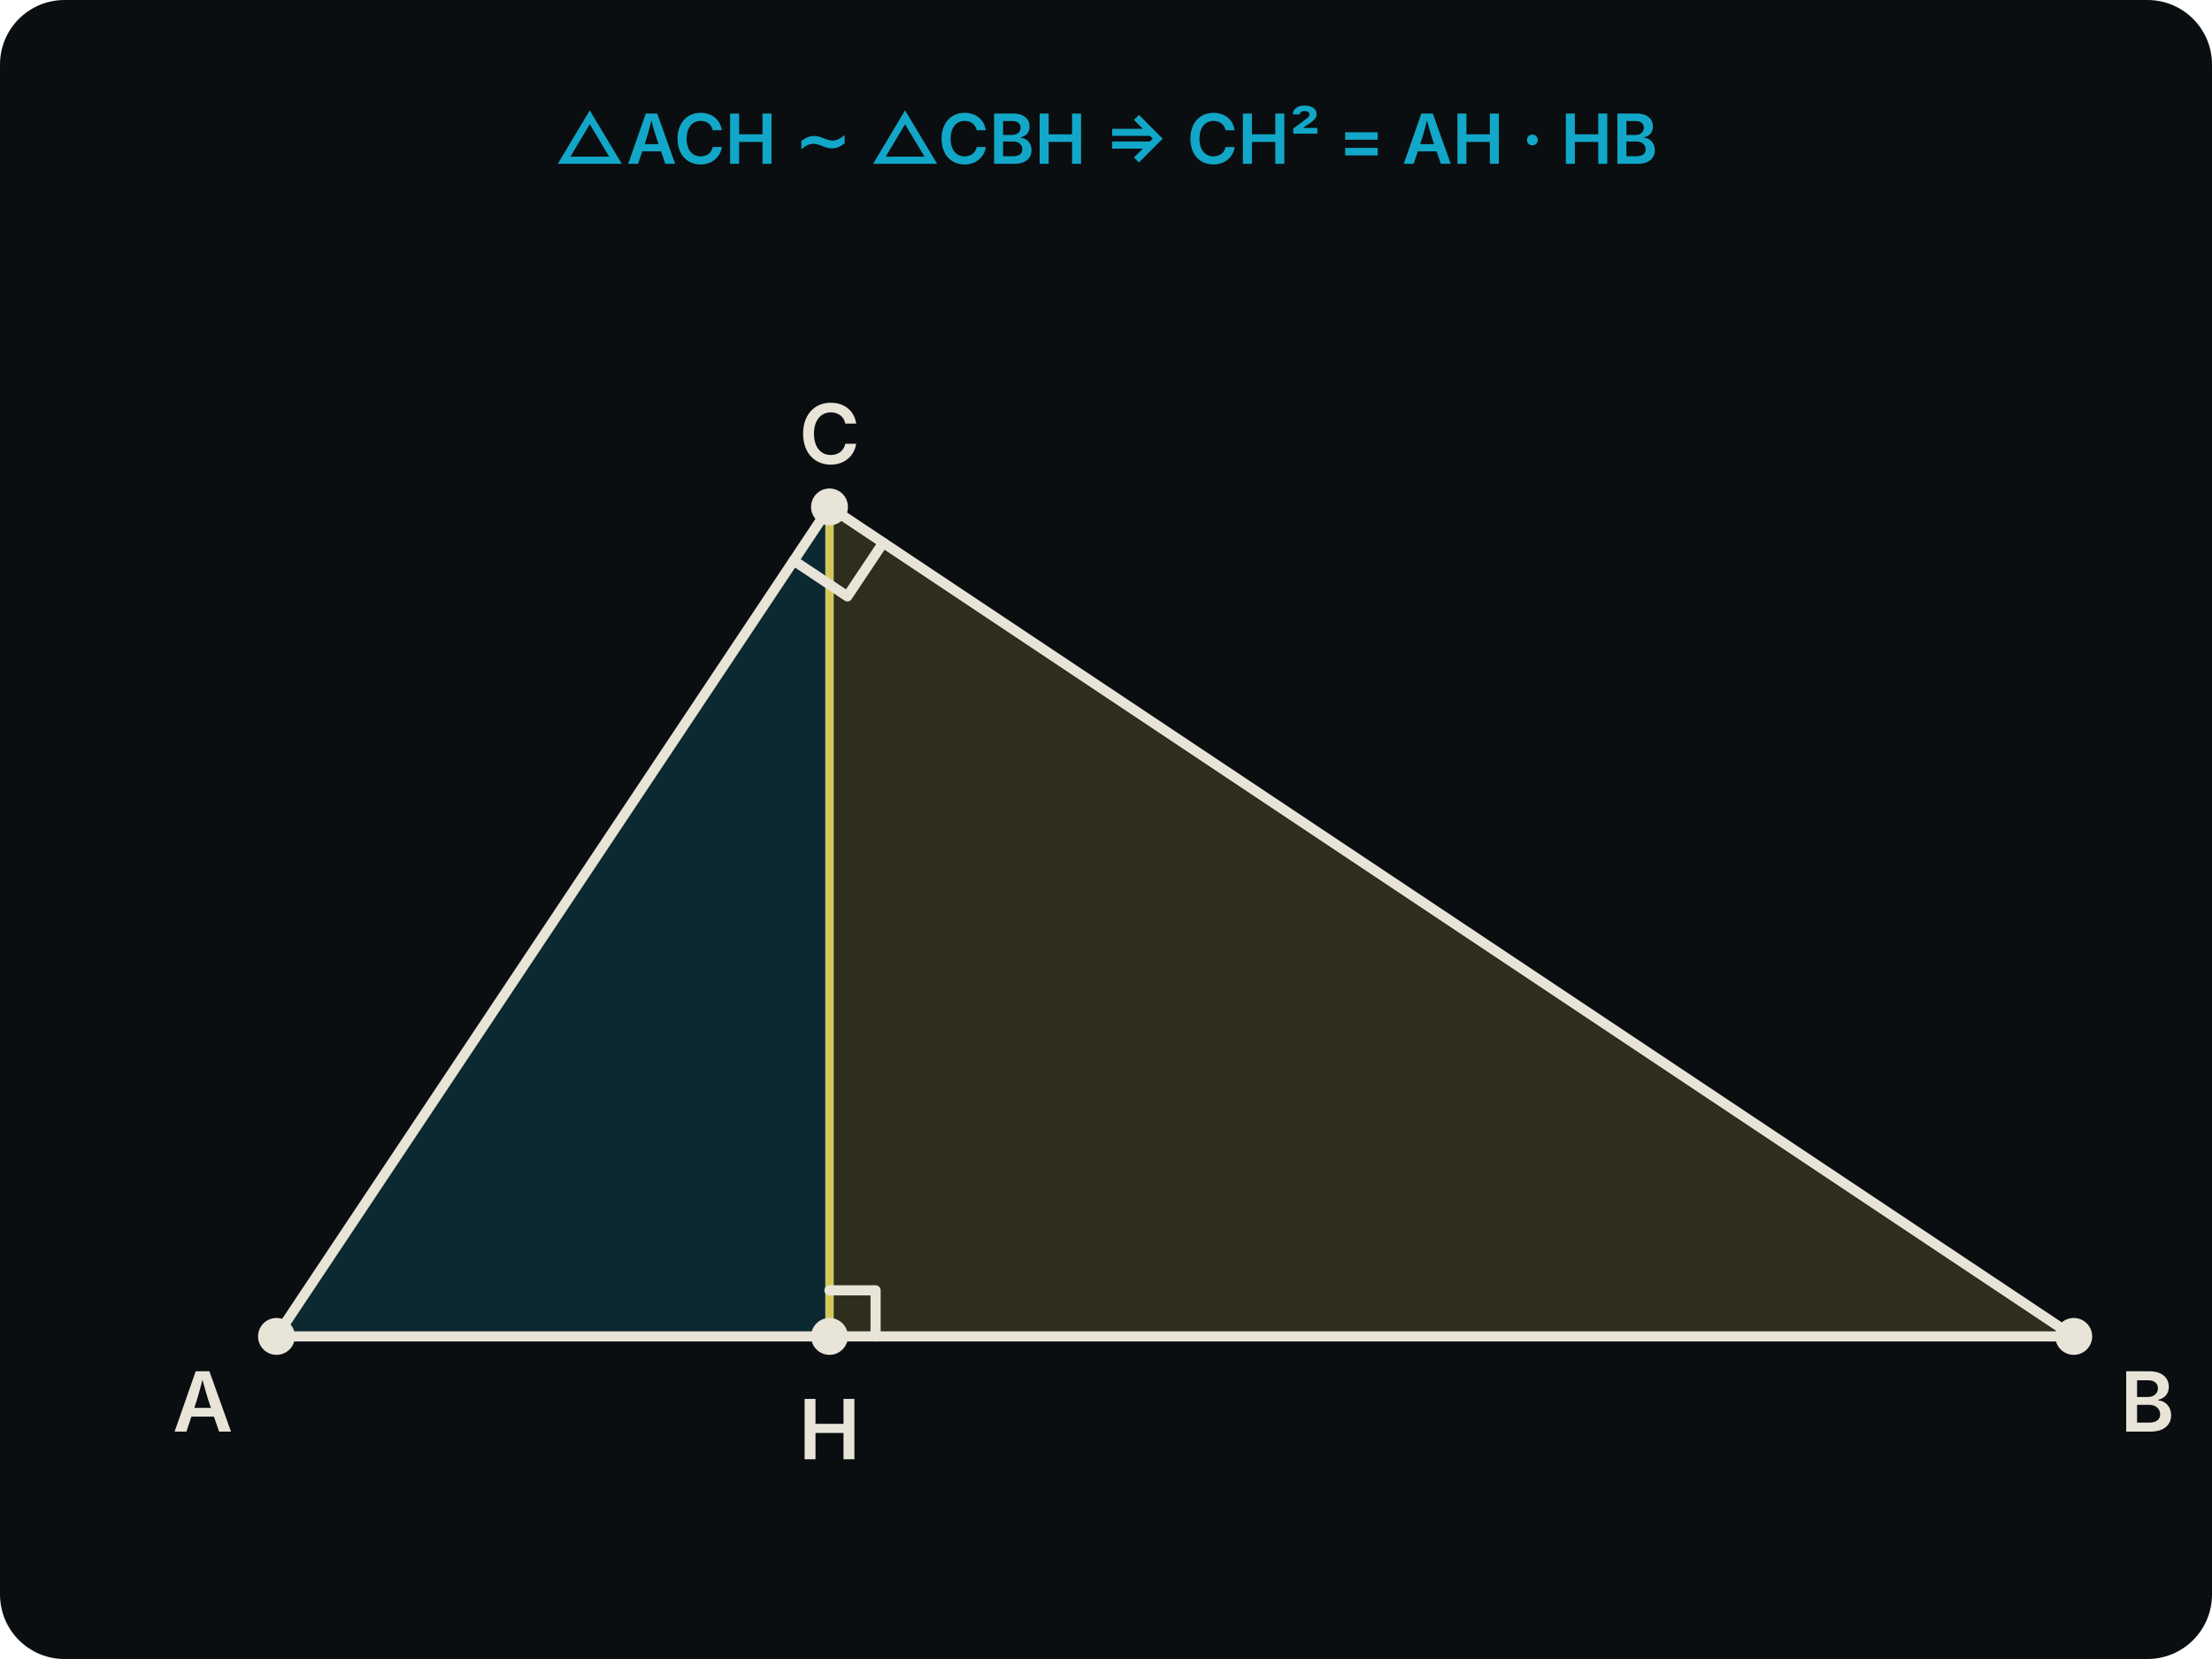
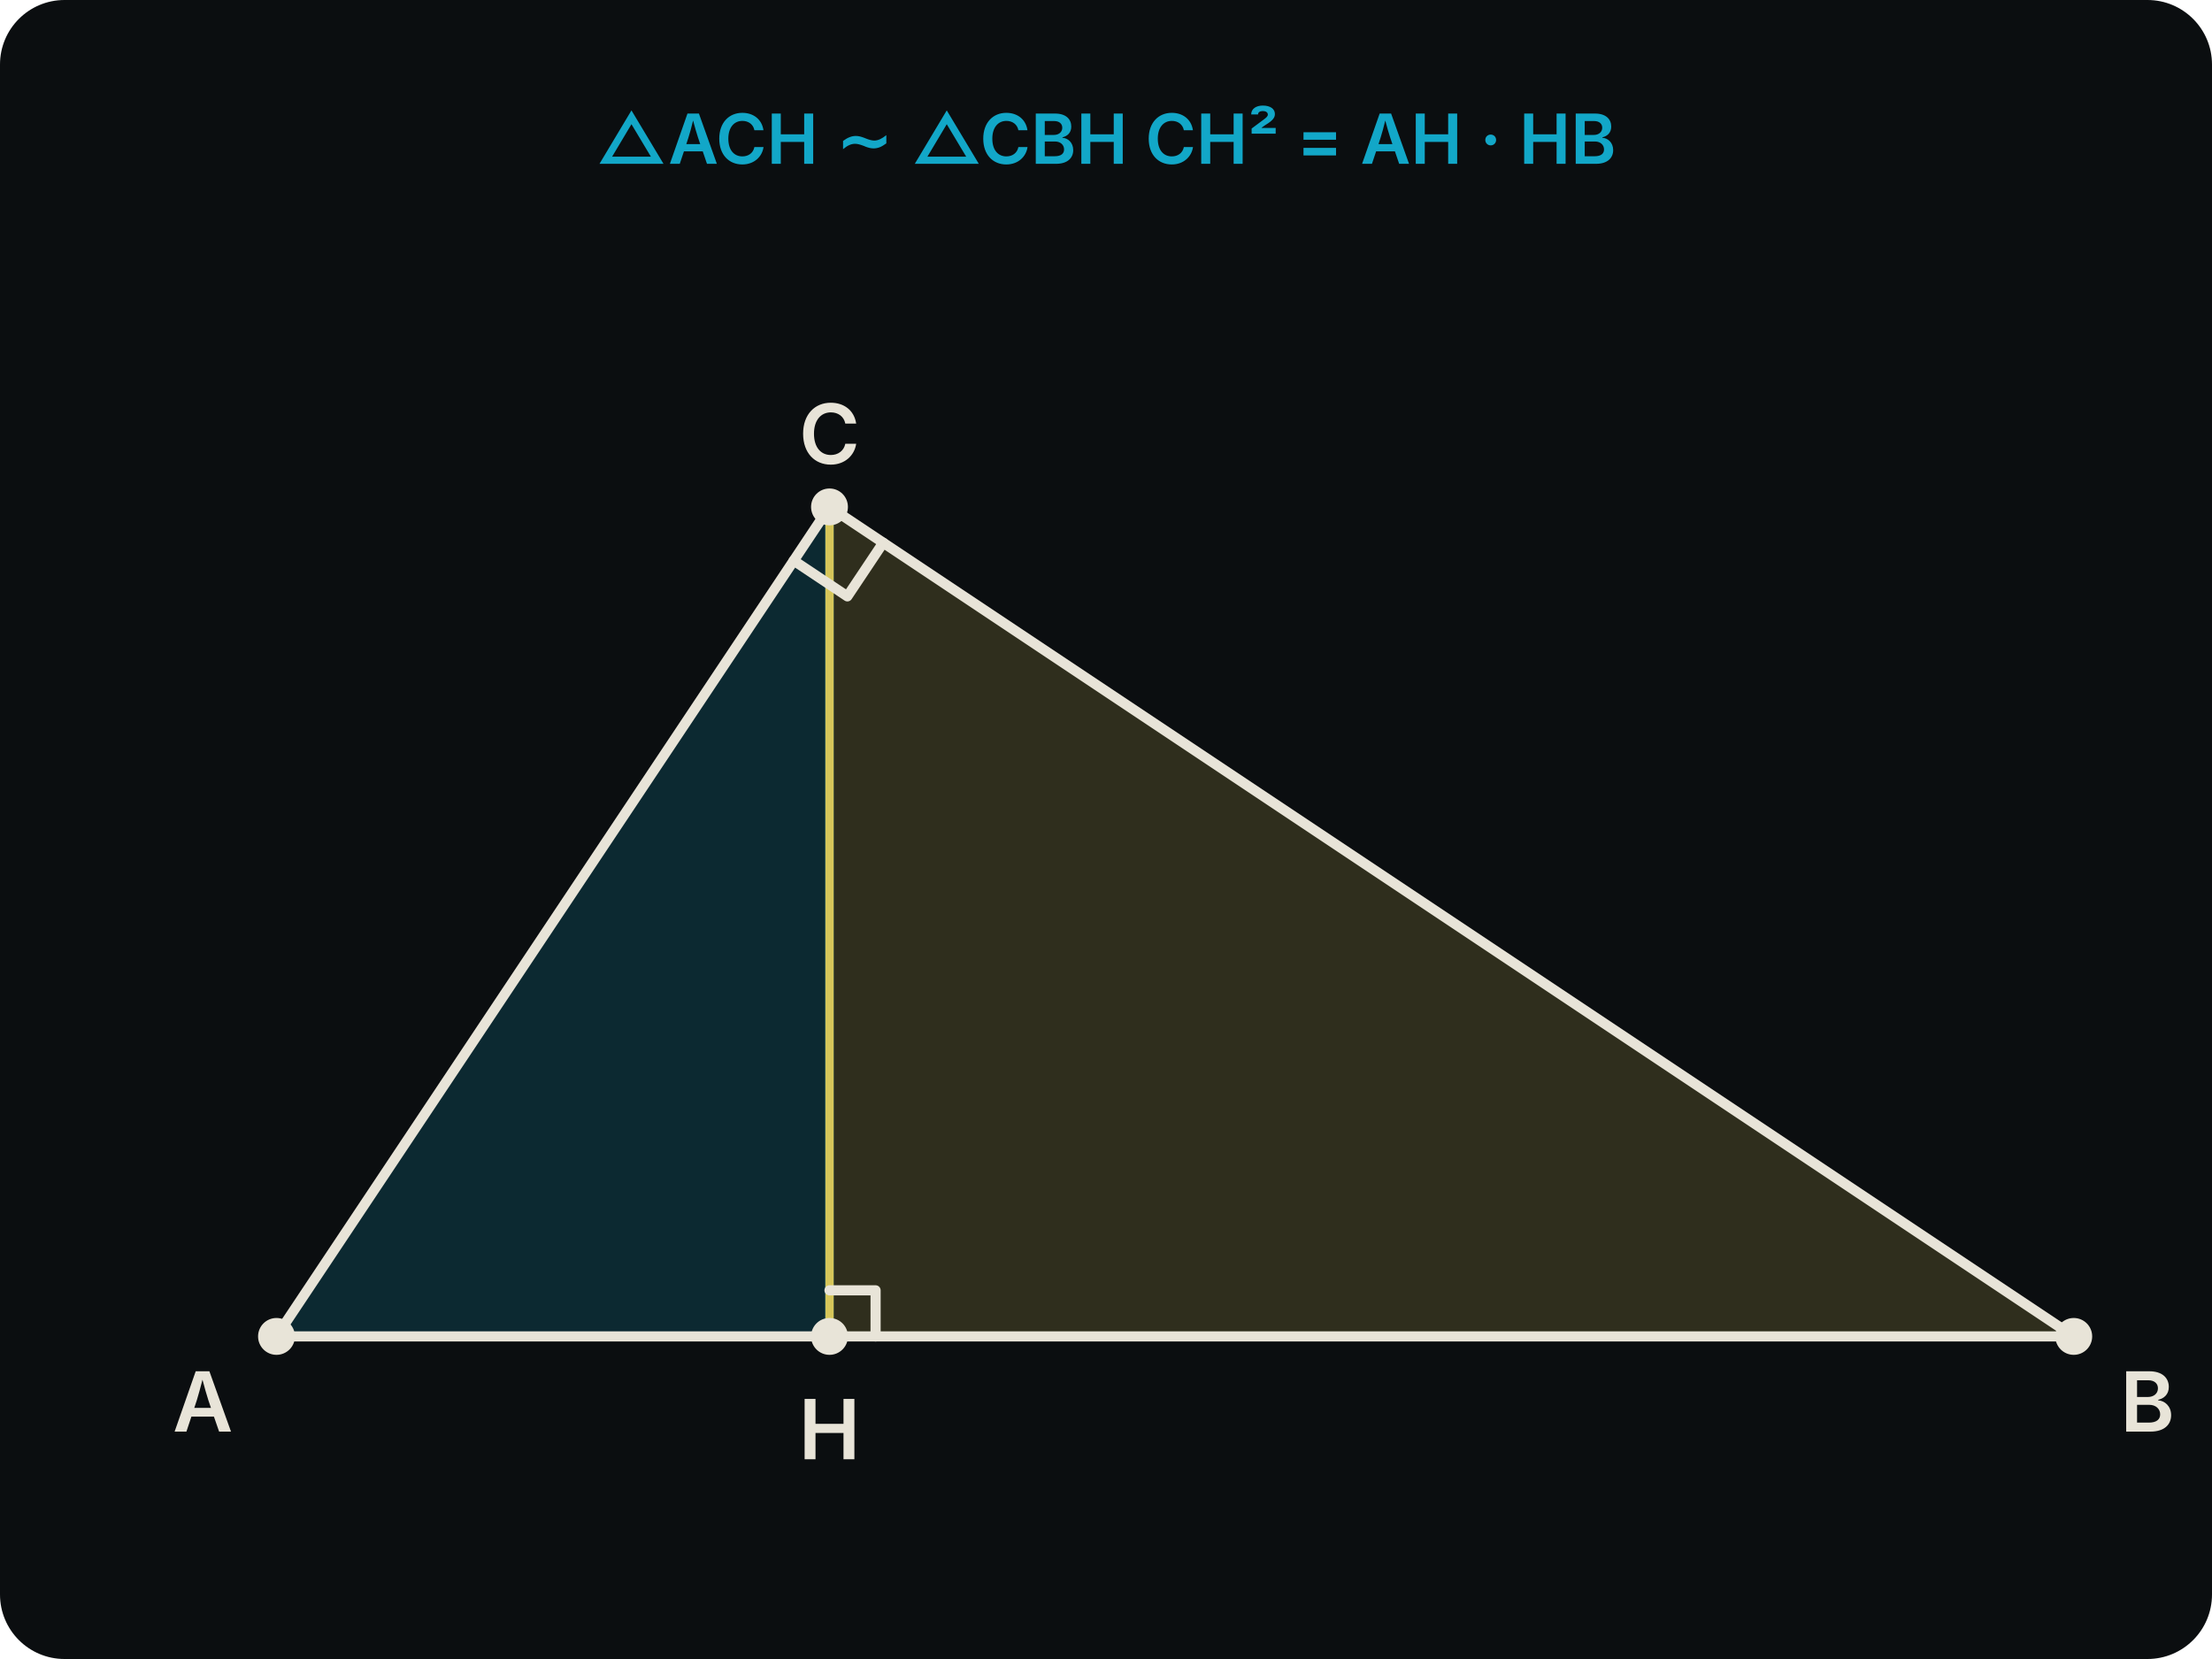
<svg xmlns="http://www.w3.org/2000/svg" viewBox="0 0 480 360" role="img" aria-label="Подобие ACH ~ CBH: CH² = AH·HB">
  <style>.bg{fill:#0B0E10}.edge{fill:none;stroke:#E8E4D8;stroke-width:2.2;stroke-linecap:round;stroke-linejoin:round}.aux{fill:none;stroke:#12A7C8;stroke-width:2;stroke-linecap:round;stroke-linejoin:round}.aux-dash{fill:none;stroke:#12A7C8;stroke-width:1.8;stroke-dasharray:6 5;stroke-linecap:round}.arc{fill:none;stroke:#D6C65A;stroke-width:1.8;stroke-linecap:round}.arc-aux{fill:none;stroke:#12A7C8;stroke-width:1.8;stroke-linecap:round}.dot{fill:#E8E4D8}.label{font-family:'Inter',system-ui,sans-serif;font-size:18px;font-weight:600;fill:#E8E4D8}.num{font-family:'Inter',system-ui,sans-serif;font-size:15px;font-weight:600;fill:#D6C65A}.num-aux{font-family:'Inter',system-ui,sans-serif;font-size:15px;font-weight:600;fill:#12A7C8}.tick{stroke:#E8E4D8;stroke-width:1.6}.tick-eq{stroke:#D6C65A;stroke-width:2}</style>
  <rect class="bg" width="480" height="360" rx="14" />
  <polygon points="60.00,290.00 180.00,110.00 180.00,290.00" fill="#12A7C8" fill-opacity="0.18" stroke="#12A7C8" stroke-width="1.8" />
  <polygon points="180.00,110.00 450.00,290.00 180.00,290.00" fill="#D6C65A" fill-opacity="0.18" stroke="#D6C65A" stroke-width="1.8" />
  <polygon class="edge" points="60.00,290.00 450.00,290.00 180.00,110.00" />
  <polyline class="edge" fill="none" points="172.23,121.65 183.88,129.41 191.65,117.77" />
  <polyline class="edge" fill="none" points="180.00,280.00 190.00,280.00 190.00,290.00" />
  <circle class="dot" cx="60.00" cy="290.00" r="4.00" />
  <text class="label" x="44.00" y="304.00" text-anchor="middle" dominant-baseline="middle">A</text>
  <circle class="dot" cx="450.00" cy="290.00" r="4.00" />
  <text class="label" x="466.00" y="304.00" text-anchor="middle" dominant-baseline="middle">B</text>
  <circle class="dot" cx="180.00" cy="110.00" r="4.00" />
  <text class="label" x="180.00" y="94.00" text-anchor="middle" dominant-baseline="middle">C</text>
  <circle class="dot" cx="180.00" cy="290.00" r="4.00" />
  <text class="label" x="180.00" y="310.00" text-anchor="middle" dominant-baseline="middle">H</text>
-   <text class="num-aux" x="240.00" y="30.00" text-anchor="middle" dominant-baseline="middle">△ACH ∼ △CBH  ⇒  CH² = AH · HB</text>
+   <text class="num-aux" x="240.00" y="30.00" text-anchor="middle" dominant-baseline="middle">△ACH ∼ △CBH    CH² = AH · HB</text>
</svg>
